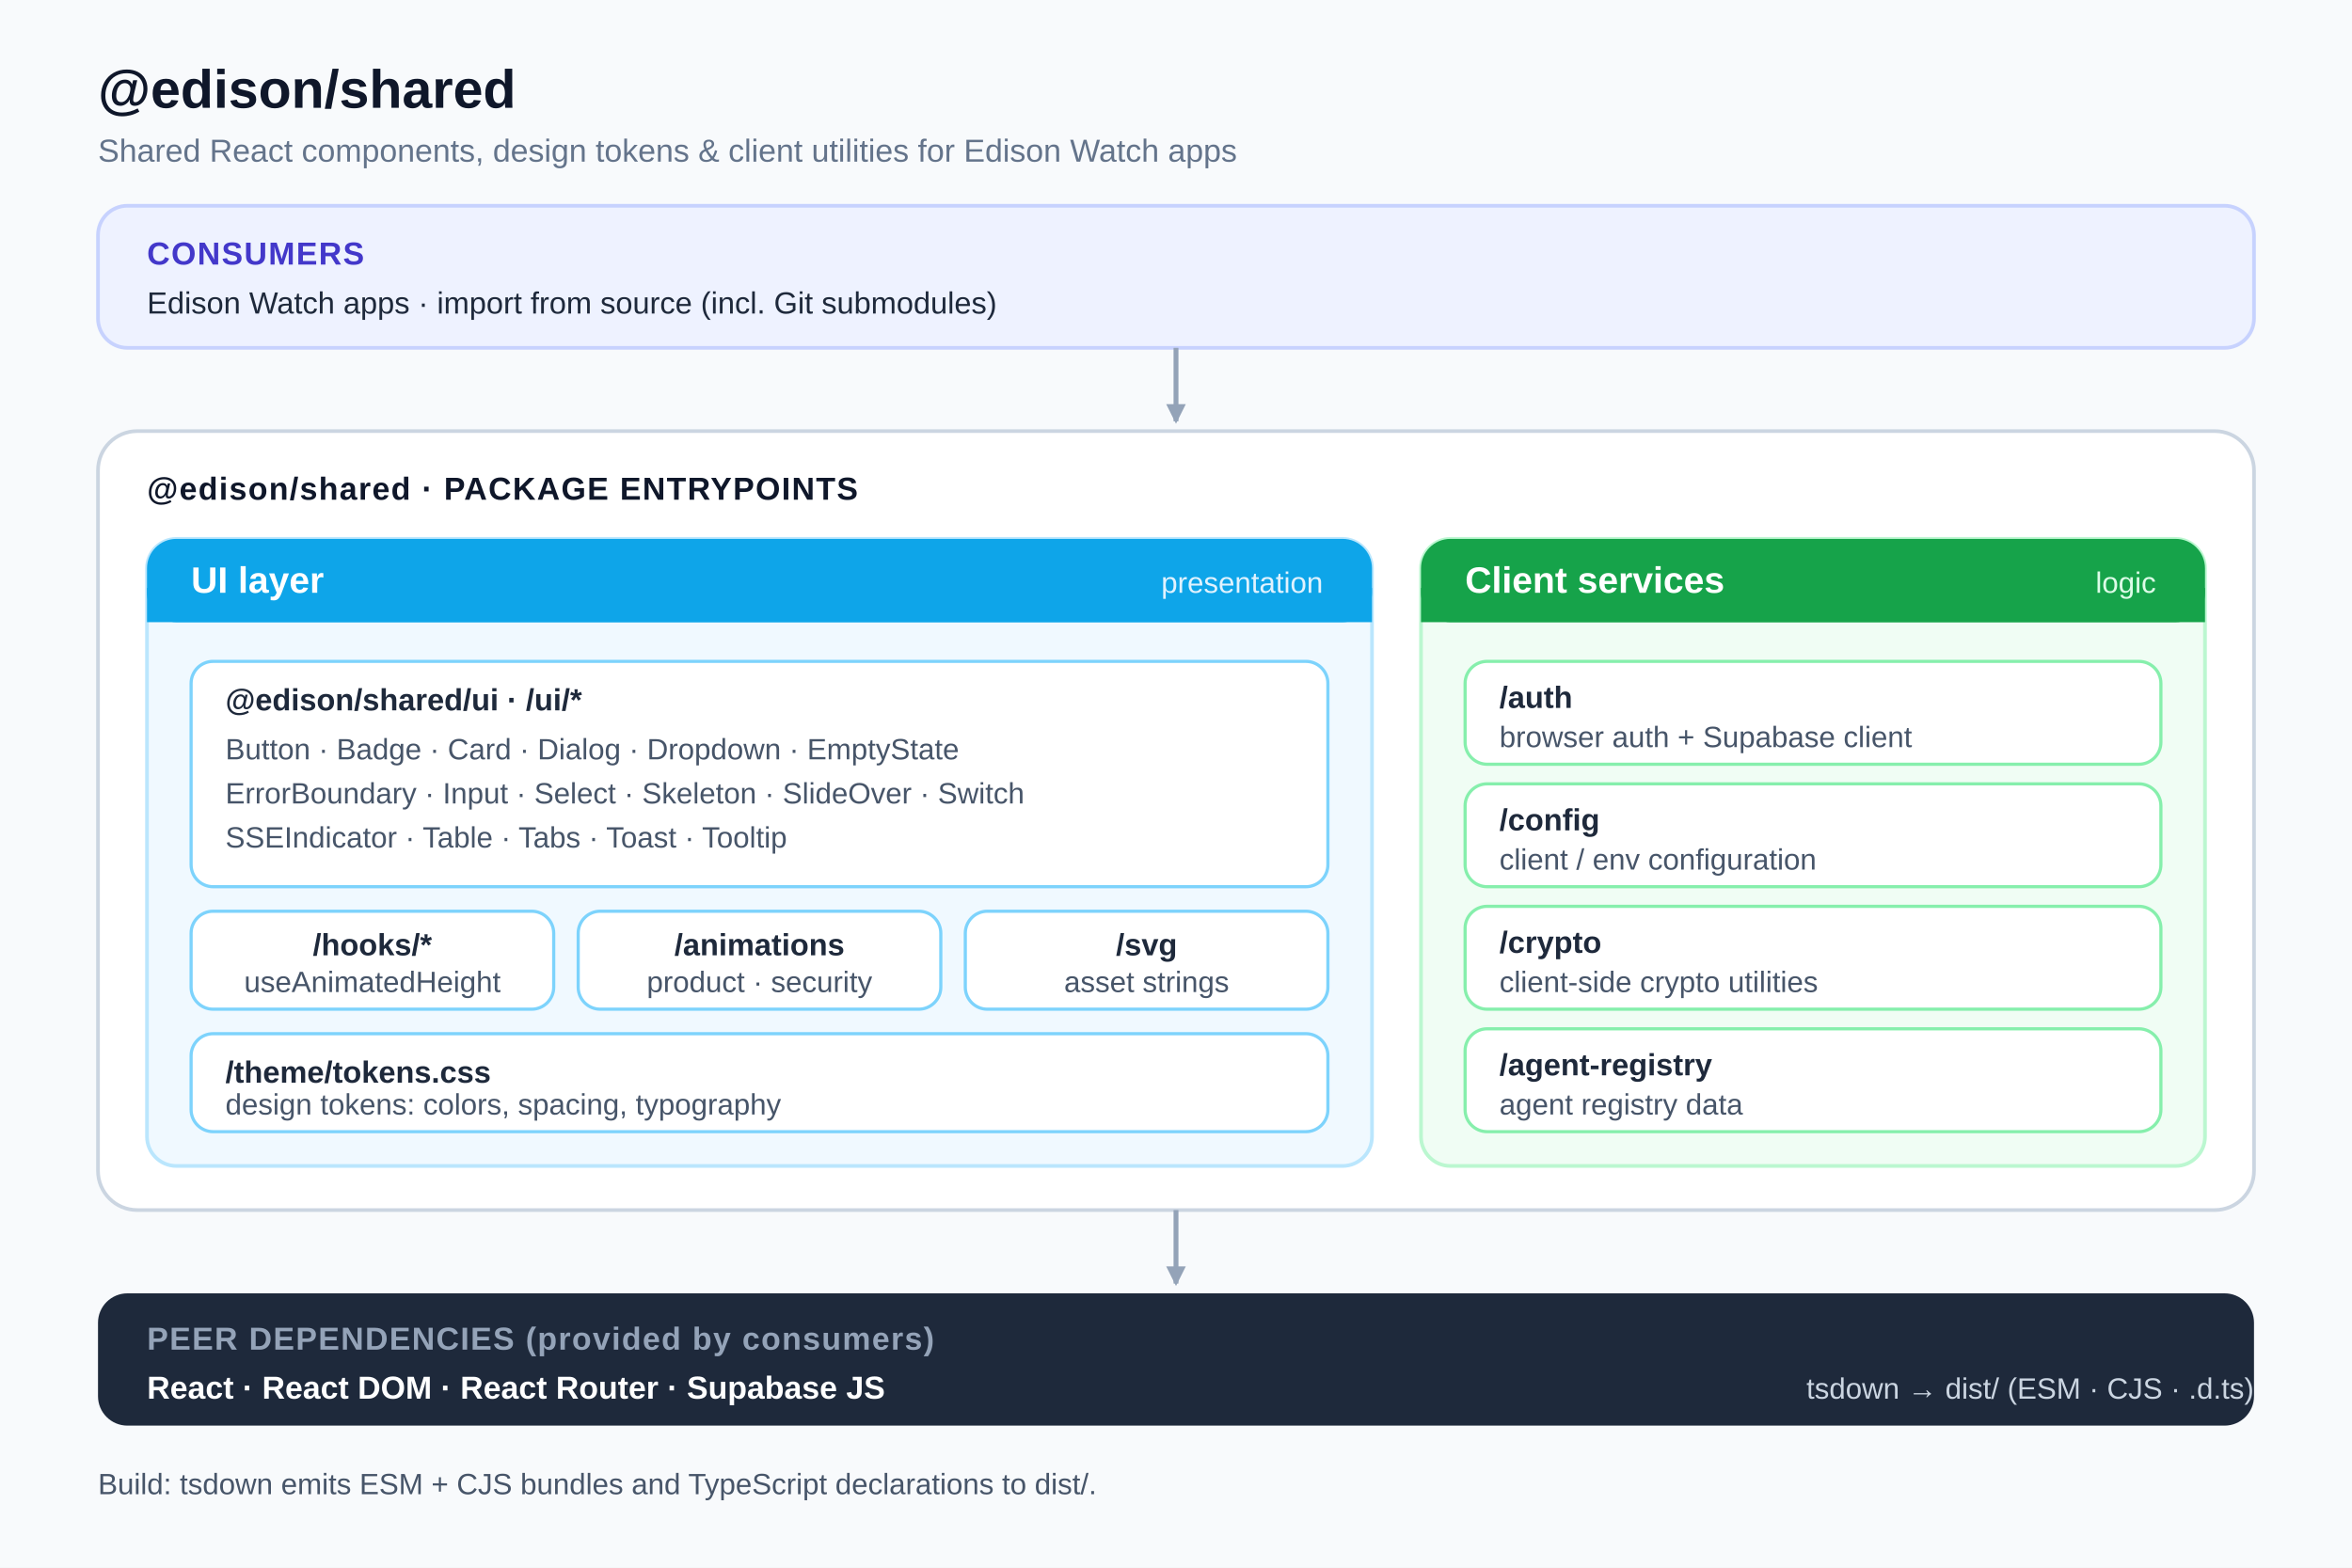
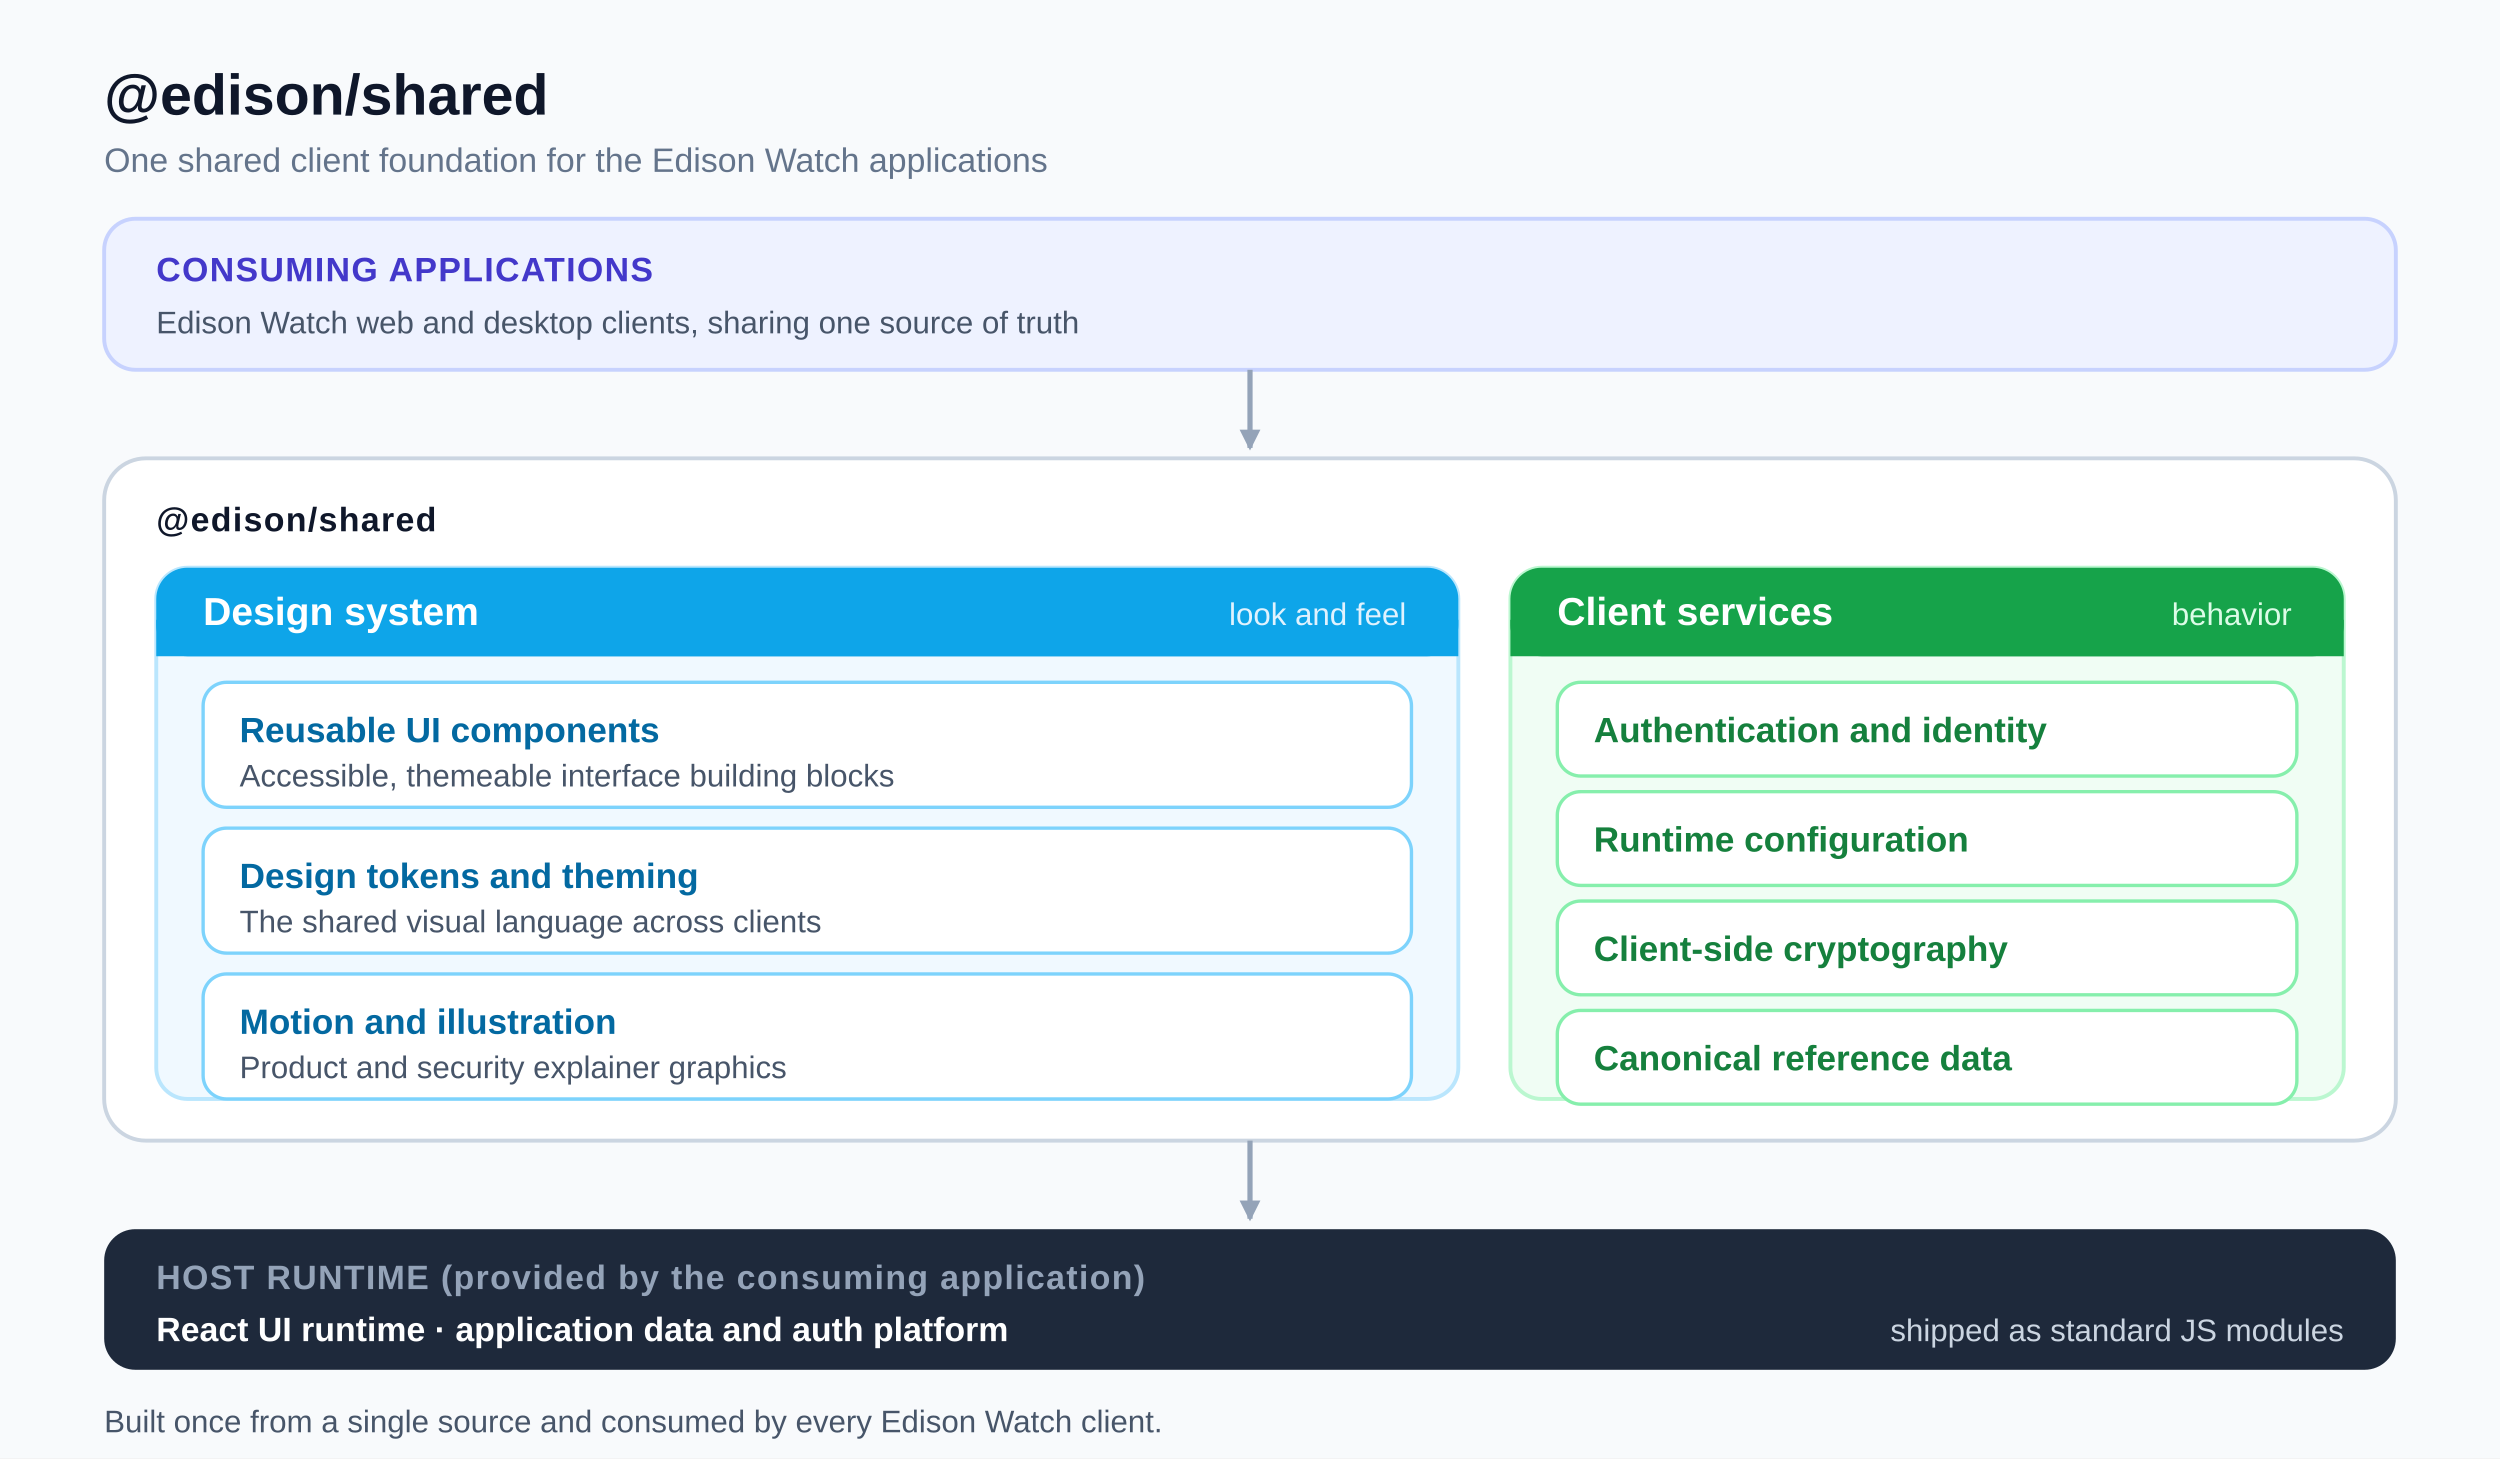
- <svg xmlns="http://www.w3.org/2000/svg" width="960" height="640" viewBox="0 0 960 640" font-family="'Segoe UI', 'Helvetica Neue', Arial, sans-serif" role="img" aria-label="@edison/shared architecture diagram">
+ <svg xmlns="http://www.w3.org/2000/svg" width="960" height="560" viewBox="0 0 960 560" font-family="'Segoe UI', 'Helvetica Neue', Arial, sans-serif" role="img" aria-label="@edison/shared architecture diagram">
  <defs>
    <style>
      .title { font-size: 22px; font-weight: 700; fill: #0f172a; }
      .subtitle { font-size: 13px; fill: #64748b; }
      .layer-label { font-size: 13px; font-weight: 700; letter-spacing: 0.04em; }
-       .cluster-title { font-size: 15px; font-weight: 700; fill: #0f172a; }
-       .pill { font-size: 12.5px; fill: #1e293b; }
+       .cluster-title { font-size: 15px; font-weight: 700; }
+       .tile-title { font-size: 13.5px; font-weight: 700; }
      .note { font-size: 12px; fill: #475569; }
      .foot { font-size: 13px; font-weight: 600; fill: #ffffff; }
    </style>
    <marker id="arrow" markerWidth="10" markerHeight="10" refX="7" refY="5" orient="auto" markerUnits="userSpaceOnUse">
      <path d="M0,1 L8,5 L0,9 Z" fill="#94a3b8" />
    </marker>
  </defs>
-   <rect x="0" y="0" width="960" height="640" fill="#f8fafc" />
+   <rect x="0" y="0" width="960" height="560" fill="#f8fafc" />
  <text x="40" y="44" class="title">@edison/shared</text>
-   <text x="40" y="66" class="subtitle">Shared React components, design tokens &amp; client utilities for Edison Watch apps</text>
+   <text x="40" y="66" class="subtitle">One shared client foundation for the Edison Watch applications</text>
  <rect x="40" y="84" width="880" height="58" rx="12" fill="#eef2ff" stroke="#c7d2fe" stroke-width="1.5" />
-   <text x="60" y="108" class="layer-label" fill="#4338ca">CONSUMERS</text>
-   <text x="60" y="128" class="pill" fill="#3730a3">Edison Watch apps  ·  import from source (incl. Git submodules)</text>
+   <text x="60" y="108" class="layer-label" fill="#4338ca">CONSUMING APPLICATIONS</text>
+   <text x="60" y="128" class="note" fill="#3730a3">Edison Watch web and desktop clients, sharing one source of truth</text>
  <line x1="480" y1="142" x2="480" y2="172" stroke="#94a3b8" stroke-width="2" marker-end="url(#arrow)" />
-   <rect x="40" y="176" width="880" height="318" rx="16" fill="#ffffff" stroke="#cbd5e1" stroke-width="1.5" />
-   <text x="60" y="204" class="layer-label" fill="#0f172a">@edison/shared  ·  PACKAGE ENTRYPOINTS</text>
-   <rect x="60" y="220" width="500" height="256" rx="12" fill="#f0f9ff" stroke="#bae6fd" stroke-width="1.5" />
-   <rect x="60" y="220" width="500" height="34" rx="12" fill="#0ea5e9" />
-   <rect x="60" y="240" width="500" height="14" fill="#0ea5e9" />
-   <text x="78" y="242" class="cluster-title" style="fill:#ffffff">UI layer</text>
-   <text x="540" y="242" text-anchor="end" font-size="12px" fill="#e0f2fe">presentation</text>
-   <rect x="78" y="270" width="464" height="92" rx="9" fill="#ffffff" stroke="#7dd3fc" stroke-width="1.3" />
-   <text x="92" y="290" class="pill" font-weight="700" fill="#0369a1">@edison/shared/ui  ·  /ui/*</text>
-   <text x="92" y="310" class="note">Button · Badge · Card · Dialog · Dropdown · EmptyState</text>
-   <text x="92" y="328" class="note">ErrorBoundary · Input · Select · Skeleton · SlideOver · Switch</text>
-   <text x="92" y="346" class="note">SSEIndicator · Table · Tabs · Toast · Tooltip</text>
-   <rect x="78" y="372" width="148" height="40" rx="9" fill="#ffffff" stroke="#7dd3fc" stroke-width="1.3" />
-   <text x="152" y="390" text-anchor="middle" class="pill" font-weight="700" fill="#0369a1">/hooks/*</text>
-   <text x="152" y="405" text-anchor="middle" class="note">useAnimatedHeight</text>
-   <rect x="236" y="372" width="148" height="40" rx="9" fill="#ffffff" stroke="#7dd3fc" stroke-width="1.3" />
-   <text x="310" y="390" text-anchor="middle" class="pill" font-weight="700" fill="#0369a1">/animations</text>
-   <text x="310" y="405" text-anchor="middle" class="note">product · security</text>
-   <rect x="394" y="372" width="148" height="40" rx="9" fill="#ffffff" stroke="#7dd3fc" stroke-width="1.3" />
-   <text x="468" y="390" text-anchor="middle" class="pill" font-weight="700" fill="#0369a1">/svg</text>
-   <text x="468" y="405" text-anchor="middle" class="note">asset strings</text>
-   <rect x="78" y="422" width="464" height="40" rx="9" fill="#ffffff" stroke="#7dd3fc" stroke-width="1.3" />
-   <text x="92" y="442" class="pill" font-weight="700" fill="#0369a1">/theme/tokens.css</text>
-   <text x="92" y="455" class="note">design tokens: colors, spacing, typography</text>
-   <rect x="580" y="220" width="320" height="256" rx="12" fill="#f0fdf4" stroke="#bbf7d0" stroke-width="1.5" />
-   <rect x="580" y="220" width="320" height="34" rx="12" fill="#16a34a" />
-   <rect x="580" y="240" width="320" height="14" fill="#16a34a" />
-   <text x="598" y="242" class="cluster-title" style="fill:#ffffff">Client services</text>
-   <text x="880" y="242" text-anchor="end" font-size="12px" fill="#dcfce7">logic</text>
-   <rect x="598" y="270" width="284" height="42" rx="9" fill="#ffffff" stroke="#86efac" stroke-width="1.3" />
-   <text x="612" y="289" class="pill" font-weight="700" fill="#15803d">/auth</text>
-   <text x="612" y="305" class="note">browser auth + Supabase client</text>
-   <rect x="598" y="320" width="284" height="42" rx="9" fill="#ffffff" stroke="#86efac" stroke-width="1.3" />
-   <text x="612" y="339" class="pill" font-weight="700" fill="#15803d">/config</text>
-   <text x="612" y="355" class="note">client / env configuration</text>
-   <rect x="598" y="370" width="284" height="42" rx="9" fill="#ffffff" stroke="#86efac" stroke-width="1.3" />
-   <text x="612" y="389" class="pill" font-weight="700" fill="#15803d">/crypto</text>
-   <text x="612" y="405" class="note">client-side crypto utilities</text>
-   <rect x="598" y="420" width="284" height="42" rx="9" fill="#ffffff" stroke="#86efac" stroke-width="1.3" />
-   <text x="612" y="439" class="pill" font-weight="700" fill="#15803d">/agent-registry</text>
-   <text x="612" y="455" class="note">agent registry data</text>
-   <line x1="480" y1="494" x2="480" y2="524" stroke="#94a3b8" stroke-width="2" marker-end="url(#arrow)" />
-   <rect x="40" y="528" width="880" height="54" rx="12" fill="#1e293b" />
-   <text x="60" y="551" class="layer-label" fill="#94a3b8">PEER DEPENDENCIES  (provided by consumers)</text>
-   <text x="60" y="571" class="foot">React  ·  React DOM  ·  React Router  ·  Supabase JS</text>
-   <text x="920" y="571" text-anchor="end" font-size="12px" fill="#cbd5e1">tsdown → dist/  (ESM · CJS · .d.ts)</text>
-   <text x="40" y="610" class="note">Build: tsdown emits ESM + CJS bundles and TypeScript declarations to dist/.</text>
+   <rect x="40" y="176" width="880" height="262" rx="16" fill="#ffffff" stroke="#cbd5e1" stroke-width="1.5" />
+   <text x="60" y="204" class="layer-label" fill="#0f172a">@edison/shared</text>
+   <rect x="60" y="218" width="500" height="204" rx="12" fill="#f0f9ff" stroke="#bae6fd" stroke-width="1.5" />
+   <rect x="60" y="218" width="500" height="34" rx="12" fill="#0ea5e9" />
+   <rect x="60" y="238" width="500" height="14" fill="#0ea5e9" />
+   <text x="78" y="240" class="cluster-title" fill="#ffffff">Design system</text>
+   <text x="540" y="240" text-anchor="end" font-size="12px" fill="#e0f2fe">look and feel</text>
+   <rect x="78" y="262" width="464" height="48" rx="9" fill="#ffffff" stroke="#7dd3fc" stroke-width="1.3" />
+   <text x="92" y="285" class="tile-title" fill="#0369a1">Reusable UI components</text>
+   <text x="92" y="302" class="note">Accessible, themeable interface building blocks</text>
+   <rect x="78" y="318" width="464" height="48" rx="9" fill="#ffffff" stroke="#7dd3fc" stroke-width="1.3" />
+   <text x="92" y="341" class="tile-title" fill="#0369a1">Design tokens and theming</text>
+   <text x="92" y="358" class="note">The shared visual language across clients</text>
+   <rect x="78" y="374" width="464" height="48" rx="9" fill="#ffffff" stroke="#7dd3fc" stroke-width="1.3" />
+   <text x="92" y="397" class="tile-title" fill="#0369a1">Motion and illustration</text>
+   <text x="92" y="414" class="note">Product and security explainer graphics</text>
+   <rect x="580" y="218" width="320" height="204" rx="12" fill="#f0fdf4" stroke="#bbf7d0" stroke-width="1.5" />
+   <rect x="580" y="218" width="320" height="34" rx="12" fill="#16a34a" />
+   <rect x="580" y="238" width="320" height="14" fill="#16a34a" />
+   <text x="598" y="240" class="cluster-title" fill="#ffffff">Client services</text>
+   <text x="880" y="240" text-anchor="end" font-size="12px" fill="#dcfce7">behavior</text>
+   <rect x="598" y="262" width="284" height="36" rx="9" fill="#ffffff" stroke="#86efac" stroke-width="1.3" />
+   <text x="612" y="285" class="tile-title" fill="#15803d">Authentication and identity</text>
+   <rect x="598" y="304" width="284" height="36" rx="9" fill="#ffffff" stroke="#86efac" stroke-width="1.3" />
+   <text x="612" y="327" class="tile-title" fill="#15803d">Runtime configuration</text>
+   <rect x="598" y="346" width="284" height="36" rx="9" fill="#ffffff" stroke="#86efac" stroke-width="1.3" />
+   <text x="612" y="369" class="tile-title" fill="#15803d">Client-side cryptography</text>
+   <rect x="598" y="388" width="284" height="36" rx="9" fill="#ffffff" stroke="#86efac" stroke-width="1.3" />
+   <text x="612" y="411" class="tile-title" fill="#15803d">Canonical reference data</text>
+   <line x1="480" y1="438" x2="480" y2="468" stroke="#94a3b8" stroke-width="2" marker-end="url(#arrow)" />
+   <rect x="40" y="472" width="880" height="54" rx="12" fill="#1e293b" />
+   <text x="60" y="495" class="layer-label" fill="#94a3b8">HOST RUNTIME  (provided by the consuming application)</text>
+   <text x="60" y="515" class="foot">React UI runtime  ·  application data and auth platform</text>
+   <text x="900" y="515" text-anchor="end" font-size="12px" fill="#cbd5e1">shipped as standard JS modules</text>
+   <text x="40" y="550" class="note">Built once from a single source and consumed by every Edison Watch client.</text>
</svg>
